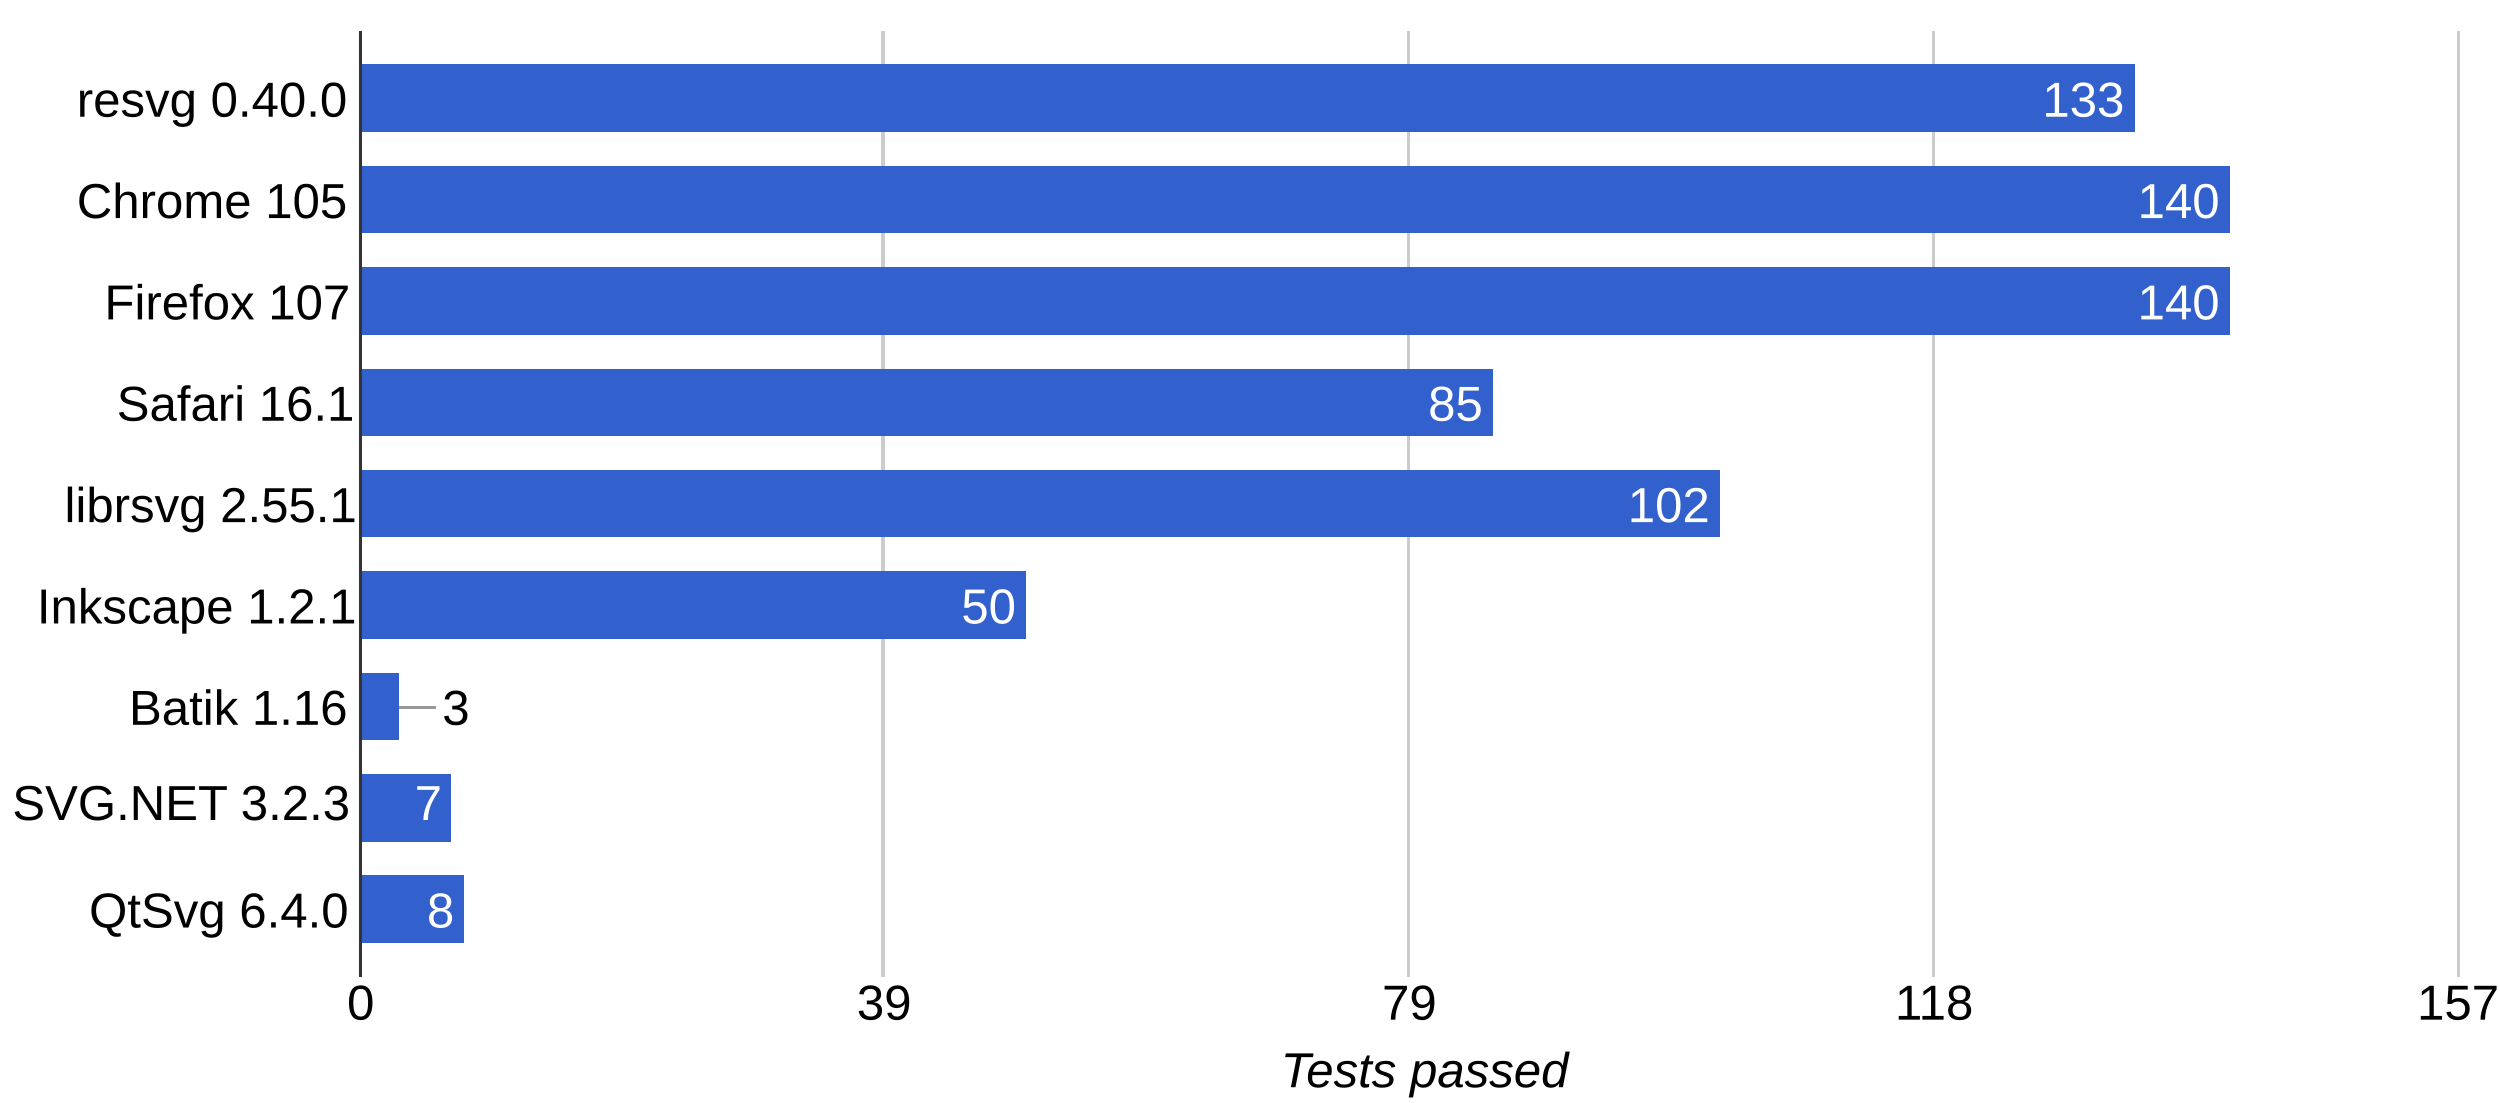
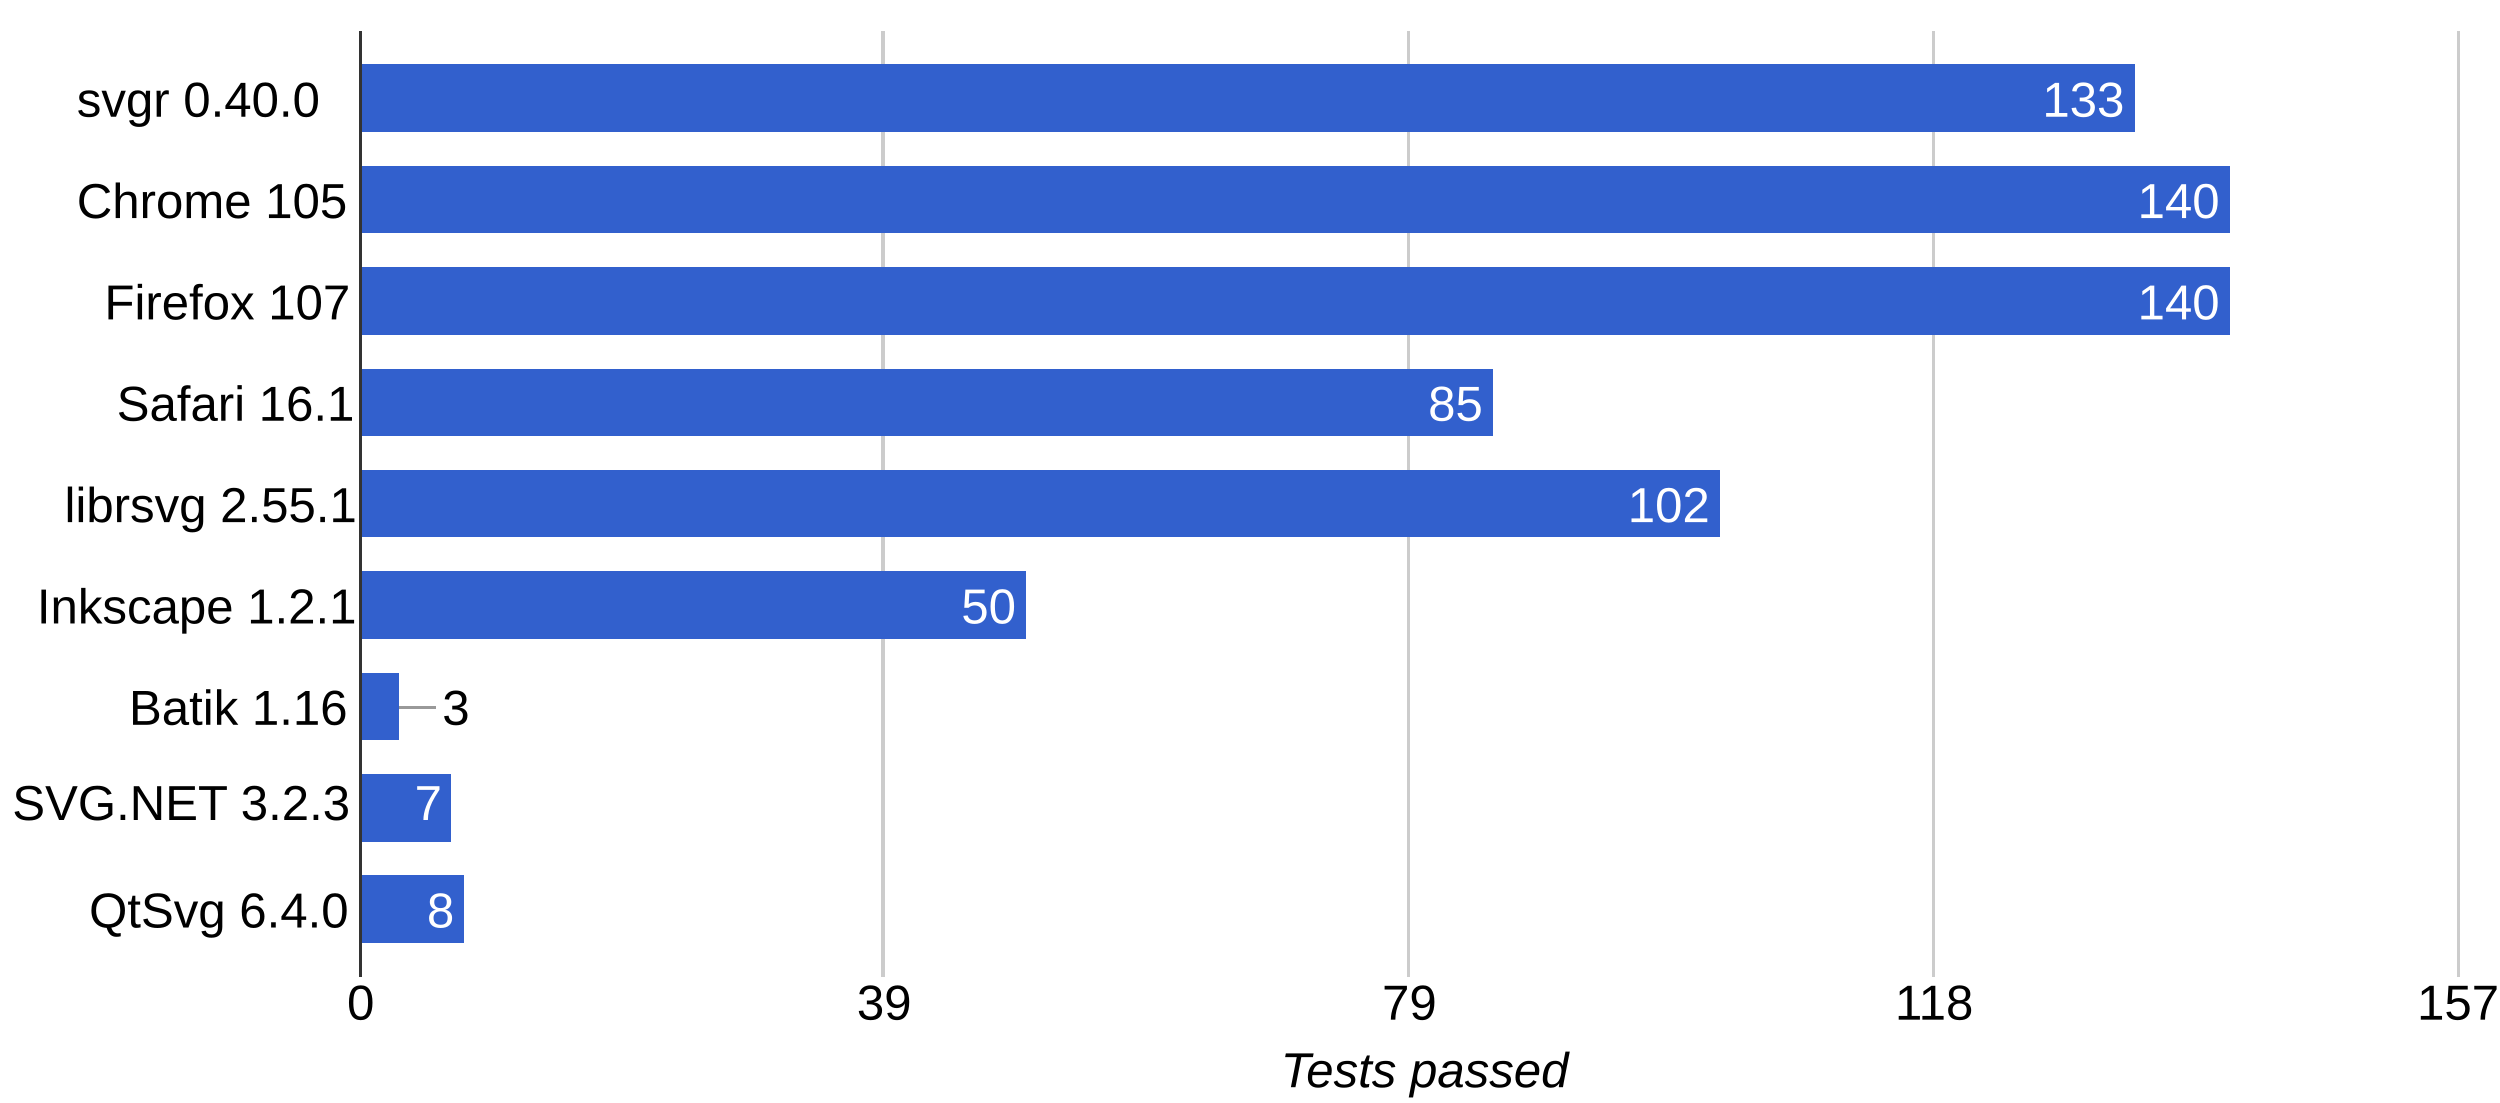
<svg xmlns="http://www.w3.org/2000/svg" height="359" shape-rendering="crispEdges" width="814">
  <rect width="814" height="359" fill="white" />
-   <text font-family="Arial" font-size="16" x="25" y="38">resvg 0.40.0</text>
+   <text font-family="Arial" font-size="16" x="25" y="38">svgr 0.40.0</text>
  <text font-family="Arial" font-size="16" x="25" y="71">Chrome 105</text>
  <text font-family="Arial" font-size="16" x="34" y="104">Firefox 107</text>
  <text font-family="Arial" font-size="16" x="38" y="137">Safari 16.1</text>
  <text font-family="Arial" font-size="16" x="21" y="170">librsvg 2.55.1</text>
  <text font-family="Arial" font-size="16" x="12" y="203">Inkscape 1.2.1</text>
  <text font-family="Arial" font-size="16" x="42" y="236">Batik 1.16</text>
  <text font-family="Arial" font-size="16" x="4" y="267">SVG.NET 3.2.3</text>
  <text font-family="Arial" font-size="16" x="29" y="302">QtSvg 6.4.0</text>
  <rect fill="#ccc" height="308" width="1" x="117" y="10" />
  <text fill="#000" font-family="Arial" font-size="16" x="113" y="332">0</text>
  <rect fill="#ccc" height="308" width="1" x="287" y="10" />
  <text fill="#000" font-family="Arial" font-size="16" x="279" y="332">39</text>
  <rect fill="#ccc" height="308" width="1" x="458" y="10" />
  <text fill="#000" font-family="Arial" font-size="16" x="450" y="332">79</text>
  <rect fill="#ccc" height="308" width="1" x="629" y="10" />
  <text fill="#000" font-family="Arial" font-size="16" x="617" y="332">118</text>
  <rect fill="#ccc" height="308" width="1" x="800" y="10" />
  <text fill="#000" font-family="Arial" font-size="16" x="787" y="332">157</text>
  <rect fill="#3260cd" height="22" width="578" x="117" y="21" />
  <text fill="#fff" font-family="Arial" font-size="16" x="665" y="38">133</text>
  <rect fill="#3260cd" height="22" width="609" x="117" y="54" />
  <text fill="#fff" font-family="Arial" font-size="16" x="696" y="71">140</text>
  <rect fill="#3260cd" height="22" width="609" x="117" y="87" />
  <text fill="#fff" font-family="Arial" font-size="16" x="696" y="104">140</text>
  <rect fill="#3260cd" height="22" width="369" x="117" y="120" />
  <text fill="#fff" font-family="Arial" font-size="16" x="465" y="137">85</text>
  <rect fill="#3260cd" height="22" width="443" x="117" y="153" />
  <text fill="#fff" font-family="Arial" font-size="16" x="530" y="170">102</text>
  <rect fill="#3260cd" height="22" width="217" x="117" y="186" />
  <text fill="#fff" font-family="Arial" font-size="16" x="313" y="203">50</text>
  <rect fill="#3260cd" height="22" width="13" x="117" y="219" />
  <rect fill="#999" height="1" width="12" x="130" y="230" />
  <text fill="#000" font-family="Arial" font-size="16" x="144" y="236">3</text>
  <rect fill="#3260cd" height="22" width="30" x="117" y="252" />
  <text fill="#fff" font-family="Arial" font-size="16" x="135" y="267">7</text>
  <rect fill="#3260cd" height="22" width="34" x="117" y="285" />
  <text fill="#fff" font-family="Arial" font-size="16" x="139" y="302">8</text>
  <rect fill="#333" height="308" width="1" x="117" y="10" />
  <text font-family="Arial" font-size="16" font-style="italic" x="417" y="354">Tests passed</text>
</svg>
